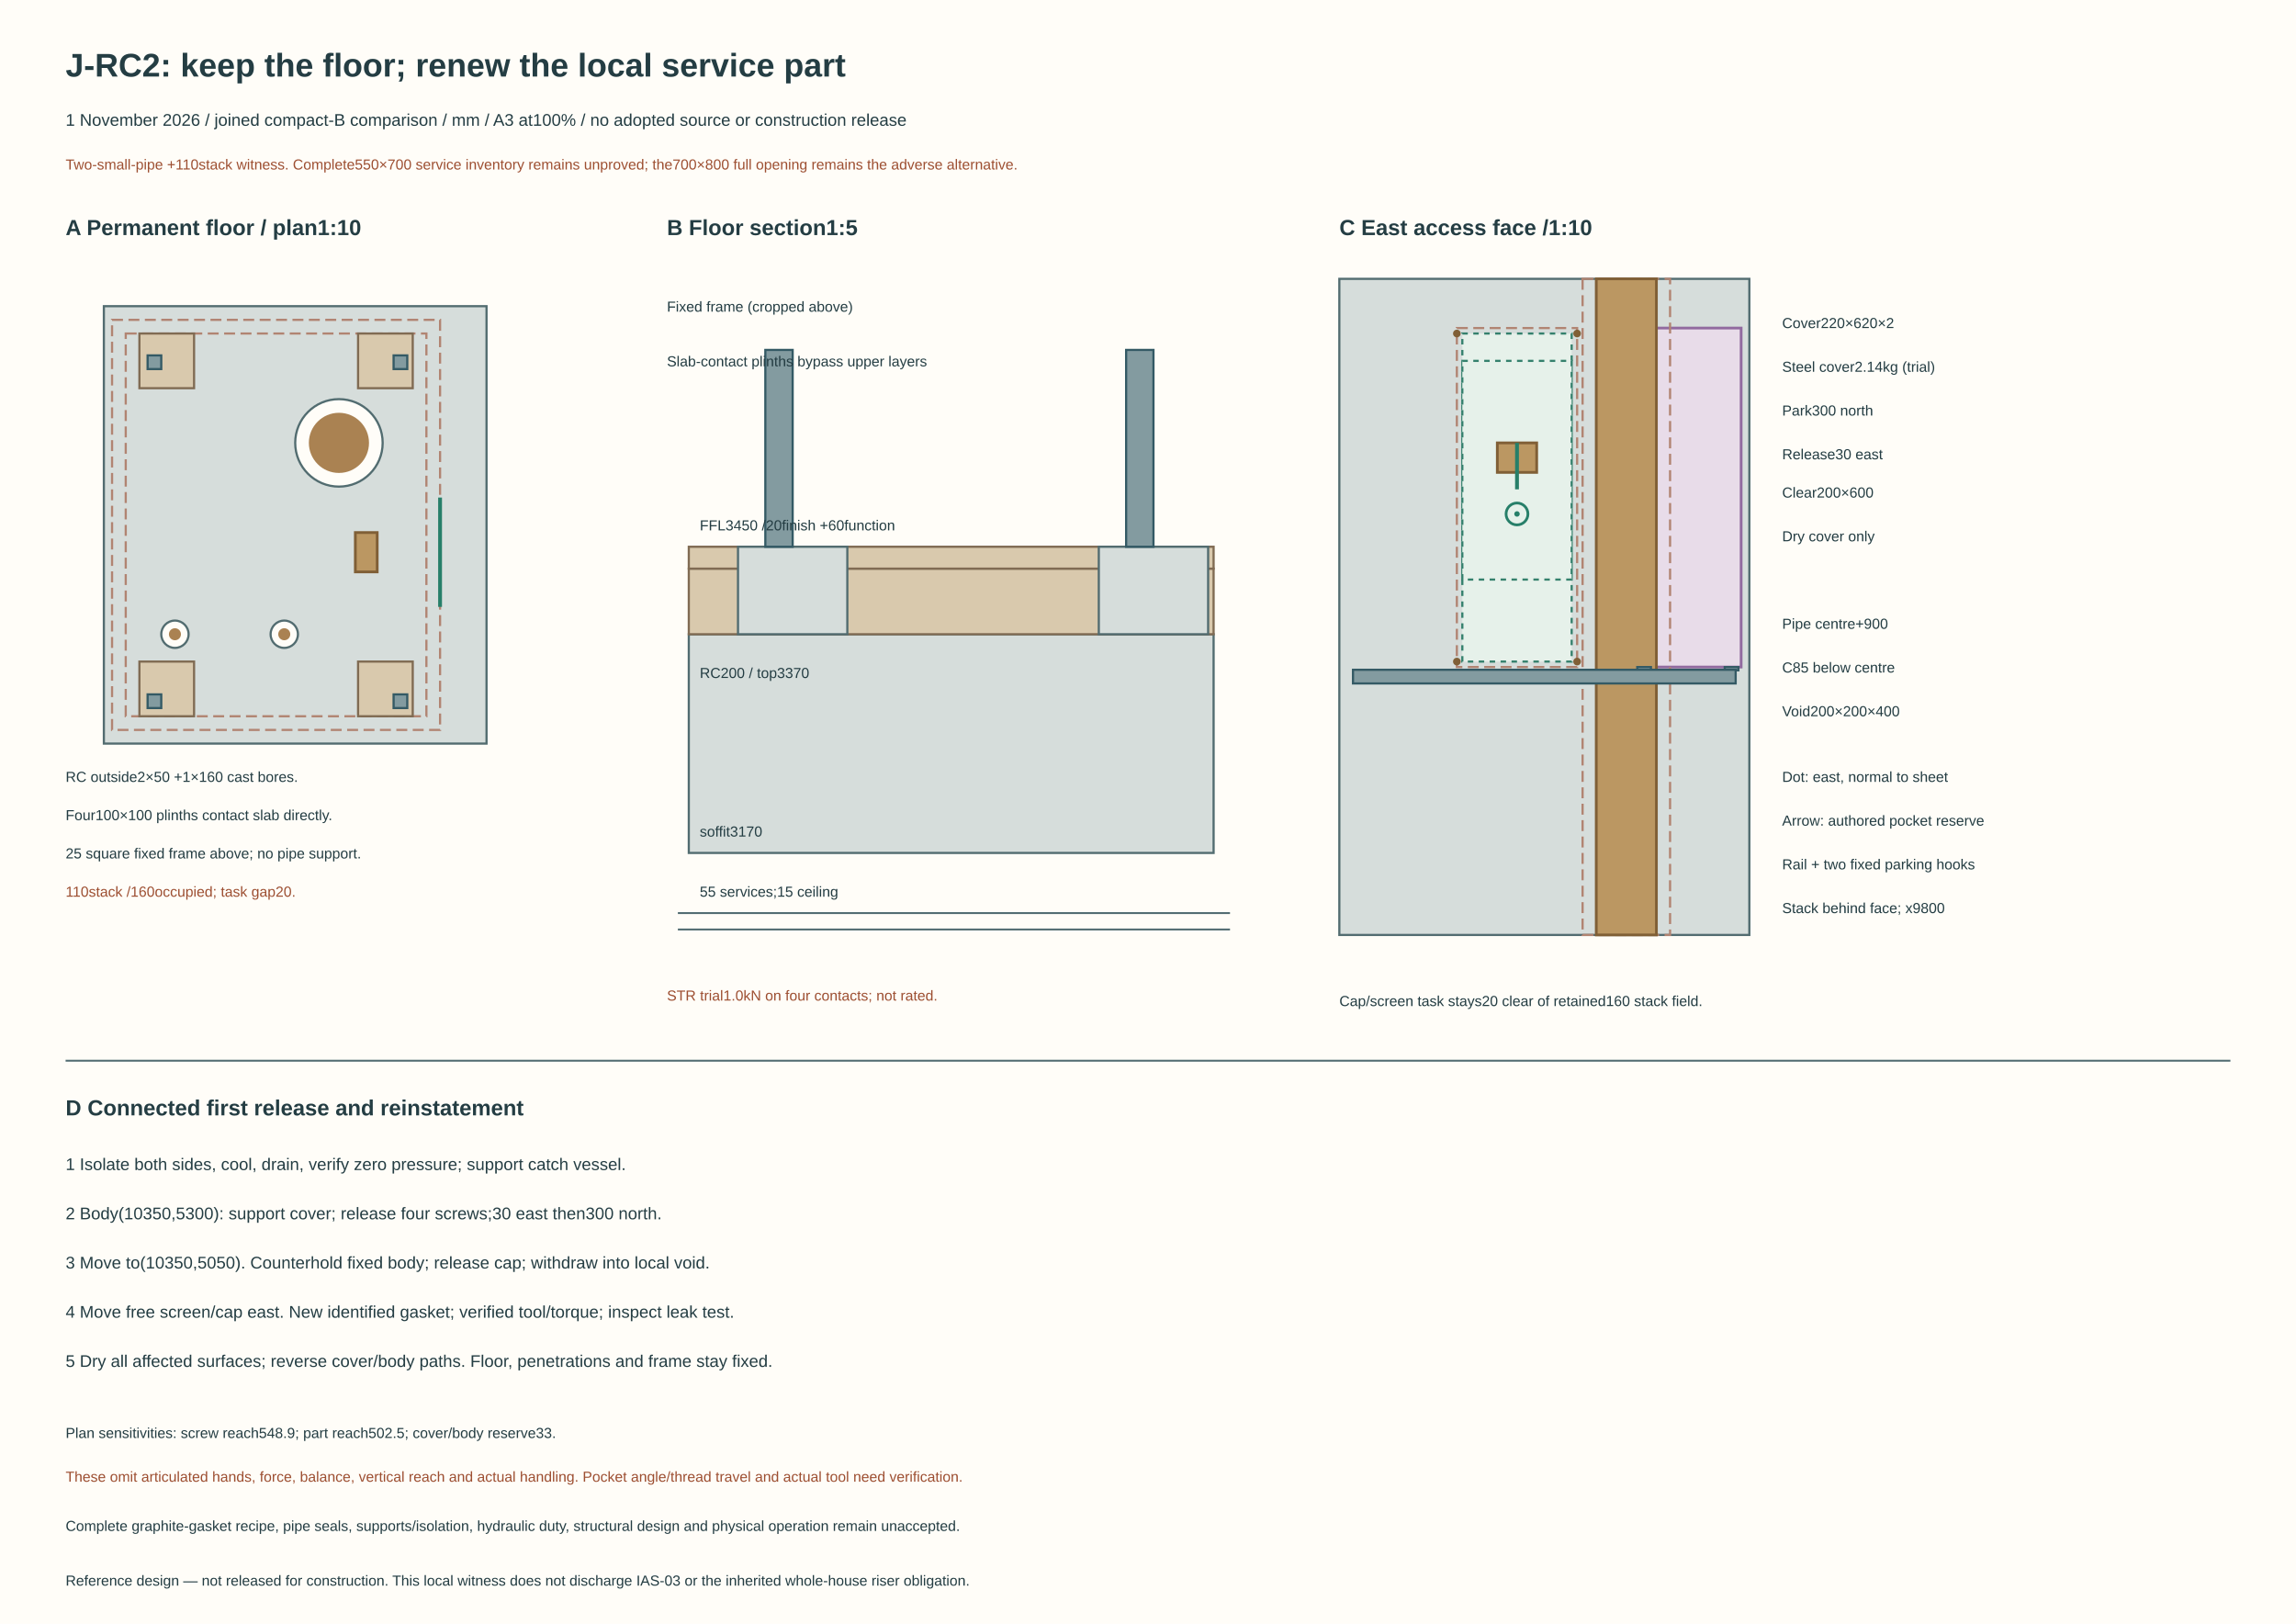
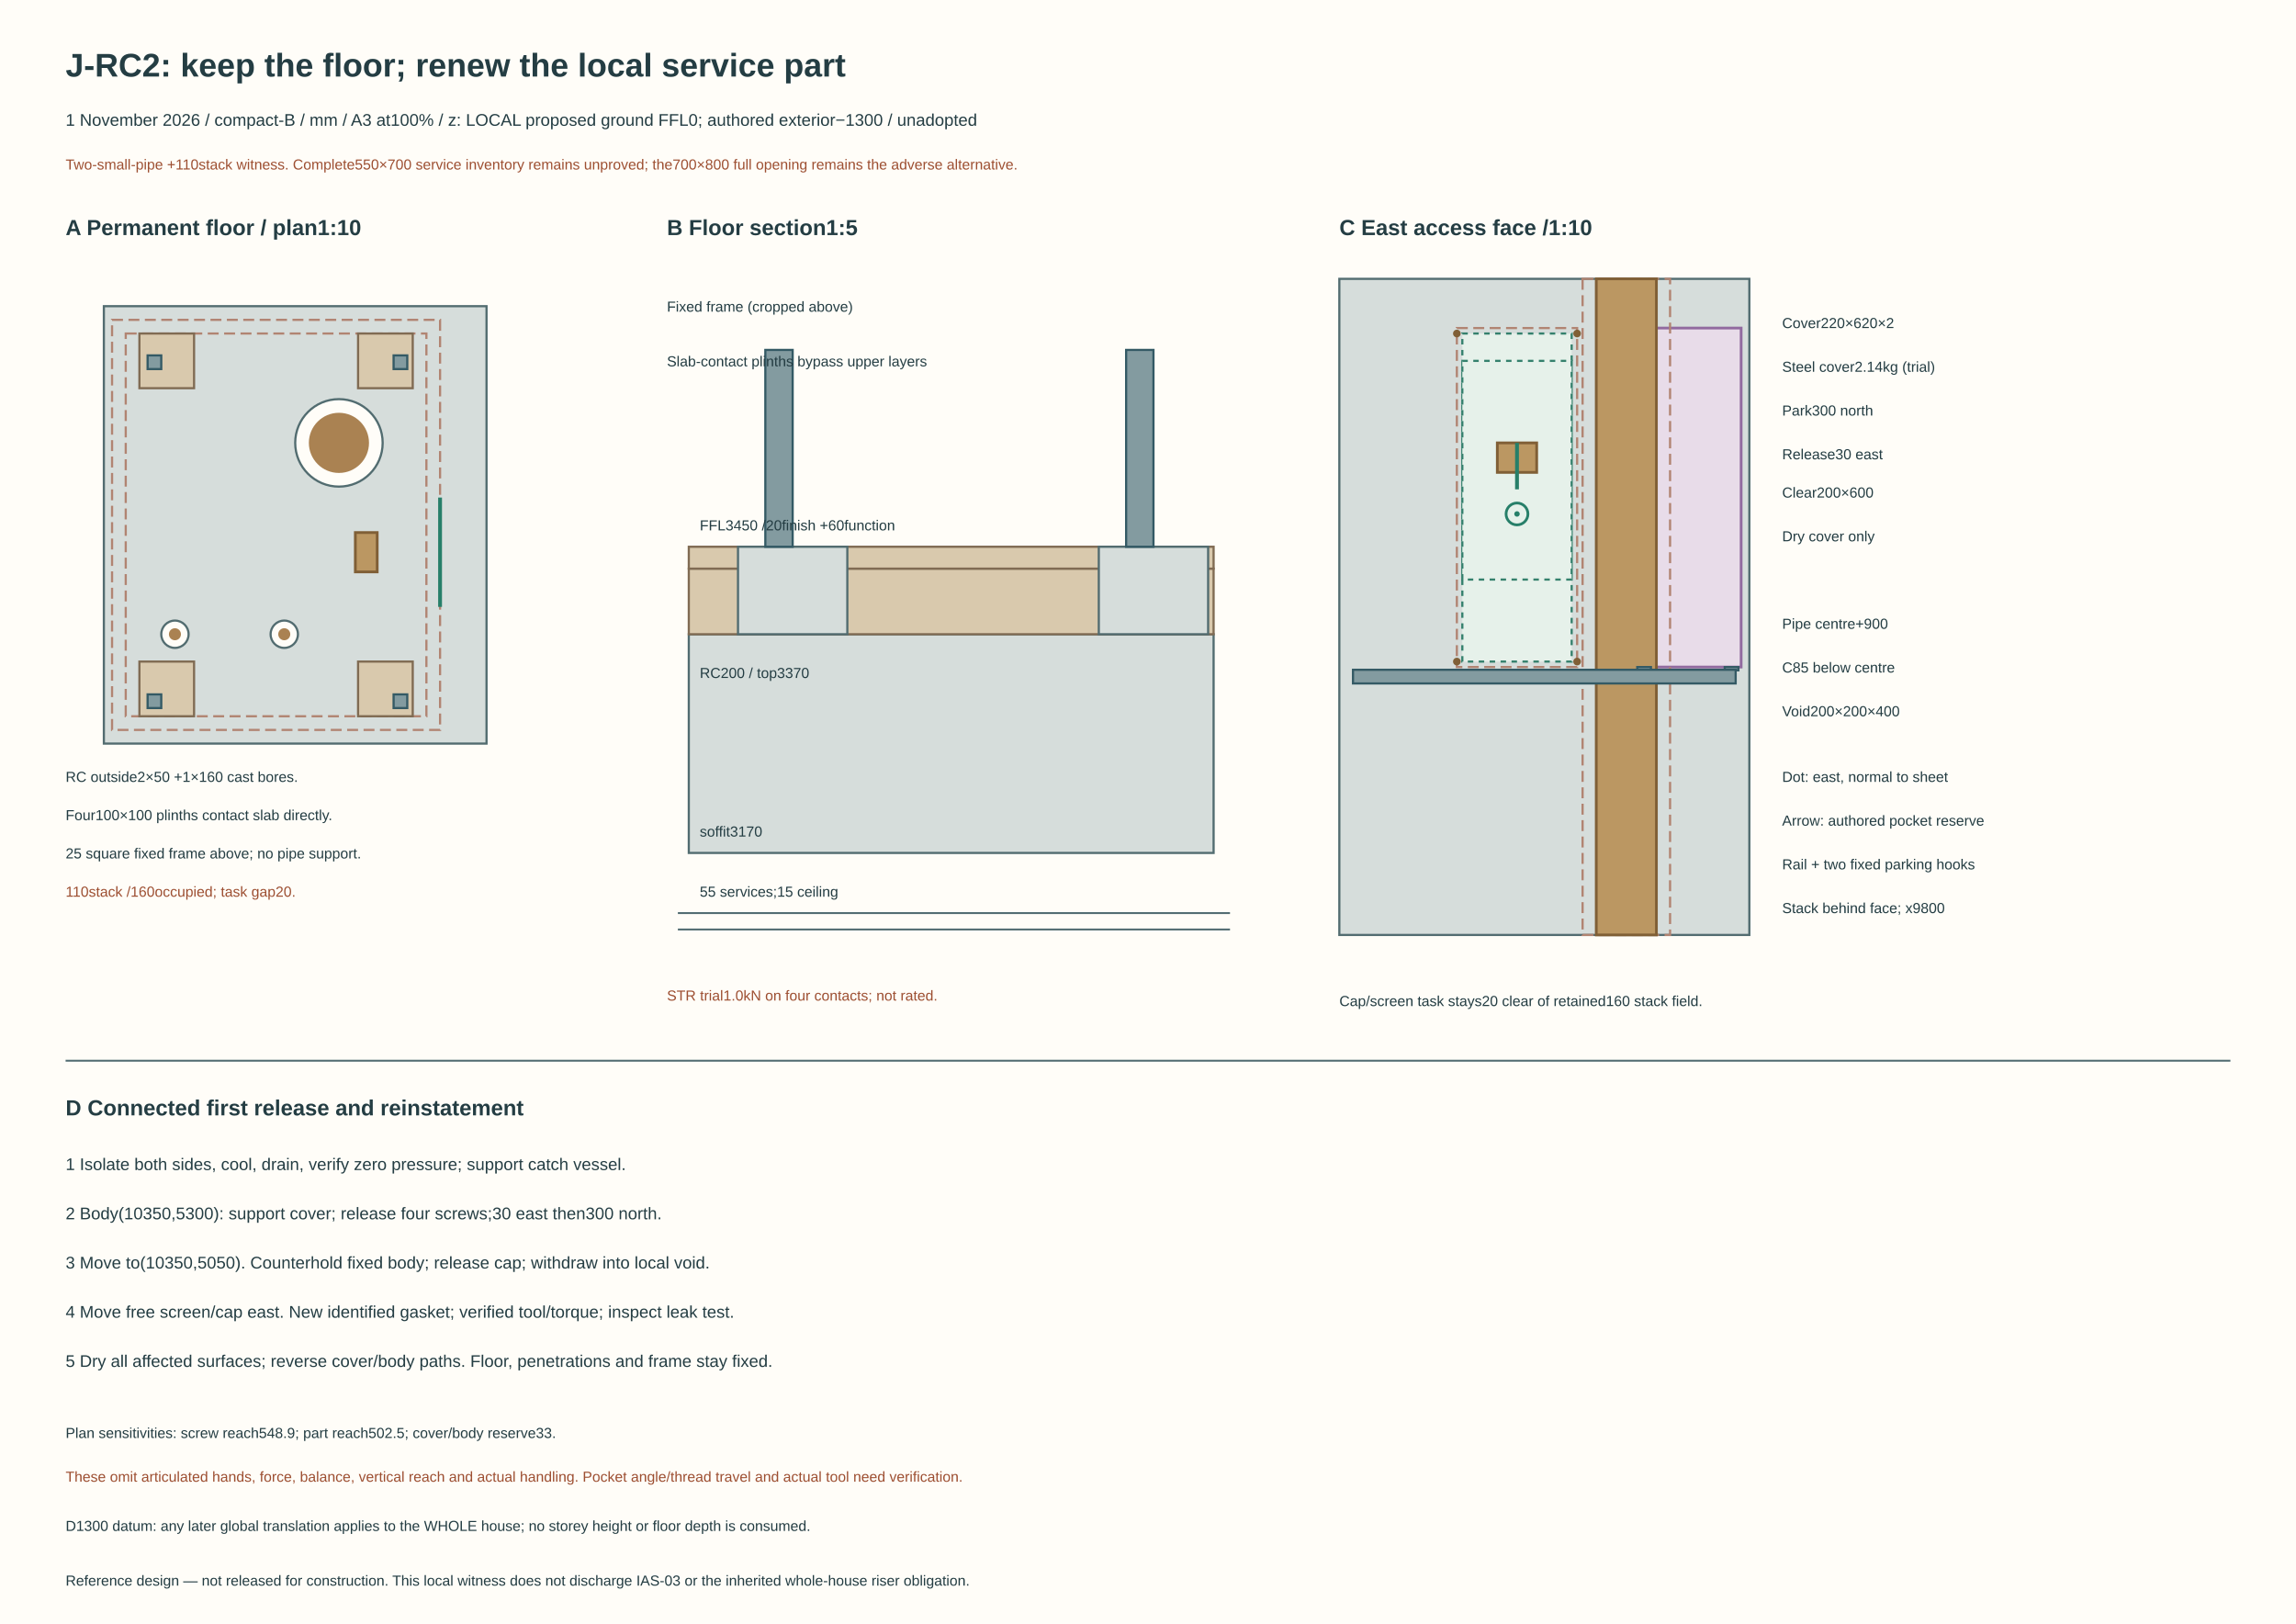
<svg xmlns="http://www.w3.org/2000/svg" width="420mm" height="297mm" viewBox="0 0 420 297">
  <rect width="420" height="297" fill="#fffdf8" />
  <style>text{font-family:Arial,sans-serif;font-size:3.1px;fill:#243d43}.title{font-size:6px;font-weight:bold}.head{font-size:4px;font-weight:bold}.small{font-size:2.65px}.line{stroke:#536d73;stroke-width:.35;fill:none}.fixed{fill:#d6dddb;stroke:#526c70;stroke-width:.4}.floor{fill:#d9c9ad;stroke:#806b53;stroke-width:.4}.frame{fill:#839ba0;stroke:#345a65;stroke-width:.4}.void{fill:#e6f1ea;stroke:#35816d;stroke-width:.4;stroke-dasharray:1,1}.part{fill:#bb9762;stroke:#805f36;stroke-width:.5}.panel{fill:#e8dce9;stroke:#916a9f;stroke-width:.5}.motion{fill:none;stroke:#277f69;stroke-width:.7}.warn{fill:#9d4f32}.old{fill:none;stroke:#b18472;stroke-dasharray:2,1;stroke-width:.4}</style>
  <text x="12" y="14" class="title">J-RC2: keep the floor; renew the local service part</text>
-   <text x="12" y="23" class="">1 November 2026 / joined compact-B comparison / mm / A3 at100% / no adopted source or construction release</text>
+   <text x="12" y="23" class="">1 November 2026 / compact-B / mm / A3 at100% / z: LOCAL proposed ground FFL0; authored exterior−1300 / unadopted</text>
  <text x="12" y="31" class="small warn">Two-small-pipe +110stack witness. Complete550×700 service inventory remains unproved; the700×800 full opening remains the adverse alternative.</text>
  <text x="12" y="43" class="head">A  Permanent floor / plan1:10</text>
  <rect x="19" y="56" width="70" height="80" class="fixed" />
  <rect x="23" y="61" width="55" height="70" class="old" />
  <rect x="20.5" y="58.5" width="60" height="75" class="old" />
  <rect x="25.5" y="121" width="10" height="10" class="floor" />
  <rect x="65.5" y="121" width="10" height="10" class="floor" />
  <rect x="25.5" y="61" width="10" height="10" class="floor" />
  <rect x="65.5" y="61" width="10" height="10" class="floor" />
  <rect x="27" y="127" width="2.5" height="2.5" class="frame" />
  <rect x="72" y="127" width="2.5" height="2.5" class="frame" />
  <rect x="27" y="65" width="2.5" height="2.5" class="frame" />
  <rect x="72" y="65" width="2.5" height="2.5" class="frame" />
  <circle cx="32" cy="116" r="2.5" fill="#fffdf8" stroke="#526c70" stroke-width=".4" />
  <circle cx="52" cy="116" r="2.5" fill="#fffdf8" stroke="#526c70" stroke-width=".4" />
  <circle cx="62" cy="81" r="8" fill="#fffdf8" stroke="#526c70" stroke-width=".4" />
  <circle cx="32" cy="116" r="1.1" fill="#aa8252" />
  <circle cx="52" cy="116" r="1.1" fill="#aa8252" />
  <circle cx="62" cy="81" r="5.5" fill="#aa8252" />
  <rect x="65" y="97.4" width="4" height="7.2" class="part" />
  <path d="M80.5,111L80.5,91" class="motion" />
  <text x="12" y="143" class="small">RC outside2×50 +1×160 cast bores.</text>
  <text x="12" y="150" class="small">Four100×100 plinths contact slab directly.</text>
  <text x="12" y="157" class="small">25 square fixed frame above; no pipe support.</text>
  <text x="12" y="164" class="small warn">110stack /160occupied; task gap20.</text>
  <text x="122" y="43" class="head">B  Floor section1:5</text>
  <rect x="126" y="116" width="96" height="40" class="fixed" />
  <rect x="126" y="104" width="96" height="12" class="floor" />
  <rect x="126" y="100" width="96" height="4" class="floor" />
  <rect x="135" y="100" width="20" height="16" class="fixed" />
  <rect x="201" y="100" width="20" height="16" class="fixed" />
  <rect x="140" y="64" width="5" height="36" class="frame" />
  <rect x="206" y="64" width="5" height="36" class="frame" />
  <path d="M124,167L225,167" class="line" />
  <path d="M124,170L225,170" class="line" />
  <text x="122" y="57" class="small">Fixed frame (cropped above)</text>
  <text x="122" y="67" class="small">Slab-contact plinths bypass upper layers</text>
  <text x="128" y="97" class="small">FFL3450 /20finish +60function</text>
  <text x="128" y="124" class="small">RC200 / top3370</text>
  <text x="128" y="153" class="small">soffit3170</text>
  <text x="128" y="164" class="small">55 services;15 ceiling</text>
  <text x="122" y="183" class="small warn">STR trial1.0kN on four contacts; not rated.</text>
  <text x="245" y="43" class="head">C  East access face /1:10</text>
  <rect x="245" y="51" width="75" height="120" class="fixed" />
  <rect x="267.5" y="61" width="20" height="60" class="void" />
  <rect x="296.5" y="60" width="22" height="62" class="panel" />
  <rect x="266.5" y="60" width="22" height="62" class="old" />
  <rect x="267.5" y="66" width="20" height="40" class="void" />
  <rect x="289.5" y="51" width="16" height="120" class="old" />
  <rect x="292" y="51" width="11" height="120" class="part" />
  <rect x="273.9" y="81" width="7.2" height="5.4" class="part" />
  <path d="M277.5,81L277.5,89.5" class="motion" />
  <circle cx="277.5" cy="94" r="2" fill="none" stroke="#277f69" stroke-width=".5" />
  <circle cx="277.5" cy="94" r=".5" fill="#277f69" />
  <rect x="299.5" y="122" width="2.5" height="0.6" class="frame" />
  <rect x="315.5" y="122" width="2.5" height="0.6" class="frame" />
  <rect x="247.5" y="122.5" width="70" height="2.5" class="frame" />
  <circle cx="266.5" cy="121" r=".7" fill="#805f36" />
  <circle cx="288.5" cy="121" r=".7" fill="#805f36" />
  <circle cx="266.5" cy="61" r=".7" fill="#805f36" />
  <circle cx="288.5" cy="61" r=".7" fill="#805f36" />
  <text x="326" y="60" class="small">Cover220×620×2</text>
  <text x="326" y="68" class="small">Steel cover2.14kg (trial)</text>
  <text x="326" y="84" class="small">Release30 east</text>
  <text x="326" y="76" class="small">Park300 north</text>
  <text x="326" y="91" class="small">Clear200×600</text>
  <text x="326" y="99" class="small">Dry cover only</text>
  <text x="326" y="115" class="small">Pipe centre+900</text>
  <text x="326" y="123" class="small">C85 below centre</text>
  <text x="326" y="143" class="small">Dot: east, normal to sheet</text>
  <text x="326" y="151" class="small">Arrow: authored pocket reserve</text>
  <text x="326" y="159" class="small">Rail + two fixed parking hooks</text>
  <text x="326" y="167" class="small">Stack behind face; x9800</text>
  <text x="326" y="131" class="small">Void200×200×400</text>
  <text x="245" y="184" class="small">Cap/screen task stays20 clear of retained160 stack field.</text>
  <path d="M12,194L408,194" class="line" />
  <text x="12" y="204" class="head">D  Connected first release and reinstatement</text>
  <text x="12" y="214" class="">1  Isolate both sides, cool, drain, verify zero pressure; support catch vessel.</text>
  <text x="12" y="223" class="">2  Body(10350,5300): support cover; release four screws;30 east then300 north.</text>
  <text x="12" y="232" class="">3  Move to(10350,5050). Counterhold fixed body; release cap; withdraw into local void.</text>
  <text x="12" y="241" class="">4  Move free screen/cap east. New identified gasket; verified tool/torque; inspect leak test.</text>
  <text x="12" y="250" class="">5  Dry all affected surfaces; reverse cover/body paths. Floor, penetrations and frame stay fixed.</text>
  <text x="12" y="263" class="small">Plan sensitivities: screw reach548.9; part reach502.5; cover/body reserve33.</text>
  <text x="12" y="271" class="small warn">These omit articulated hands, force, balance, vertical reach and actual handling. Pocket angle/thread travel and actual tool need verification.</text>
-   <text x="12" y="280" class="small">Complete graphite-gasket recipe, pipe seals, supports/isolation, hydraulic duty, structural design and physical operation remain unaccepted.</text>
+   <text x="12" y="280" class="small">D1300 datum: any later global translation applies to the WHOLE house; no storey height or floor depth is consumed.</text>
  <text x="12" y="290" class="small">Reference design — not released for construction. This local witness does not discharge IAS-03 or the inherited whole-house riser obligation.</text>
</svg>
